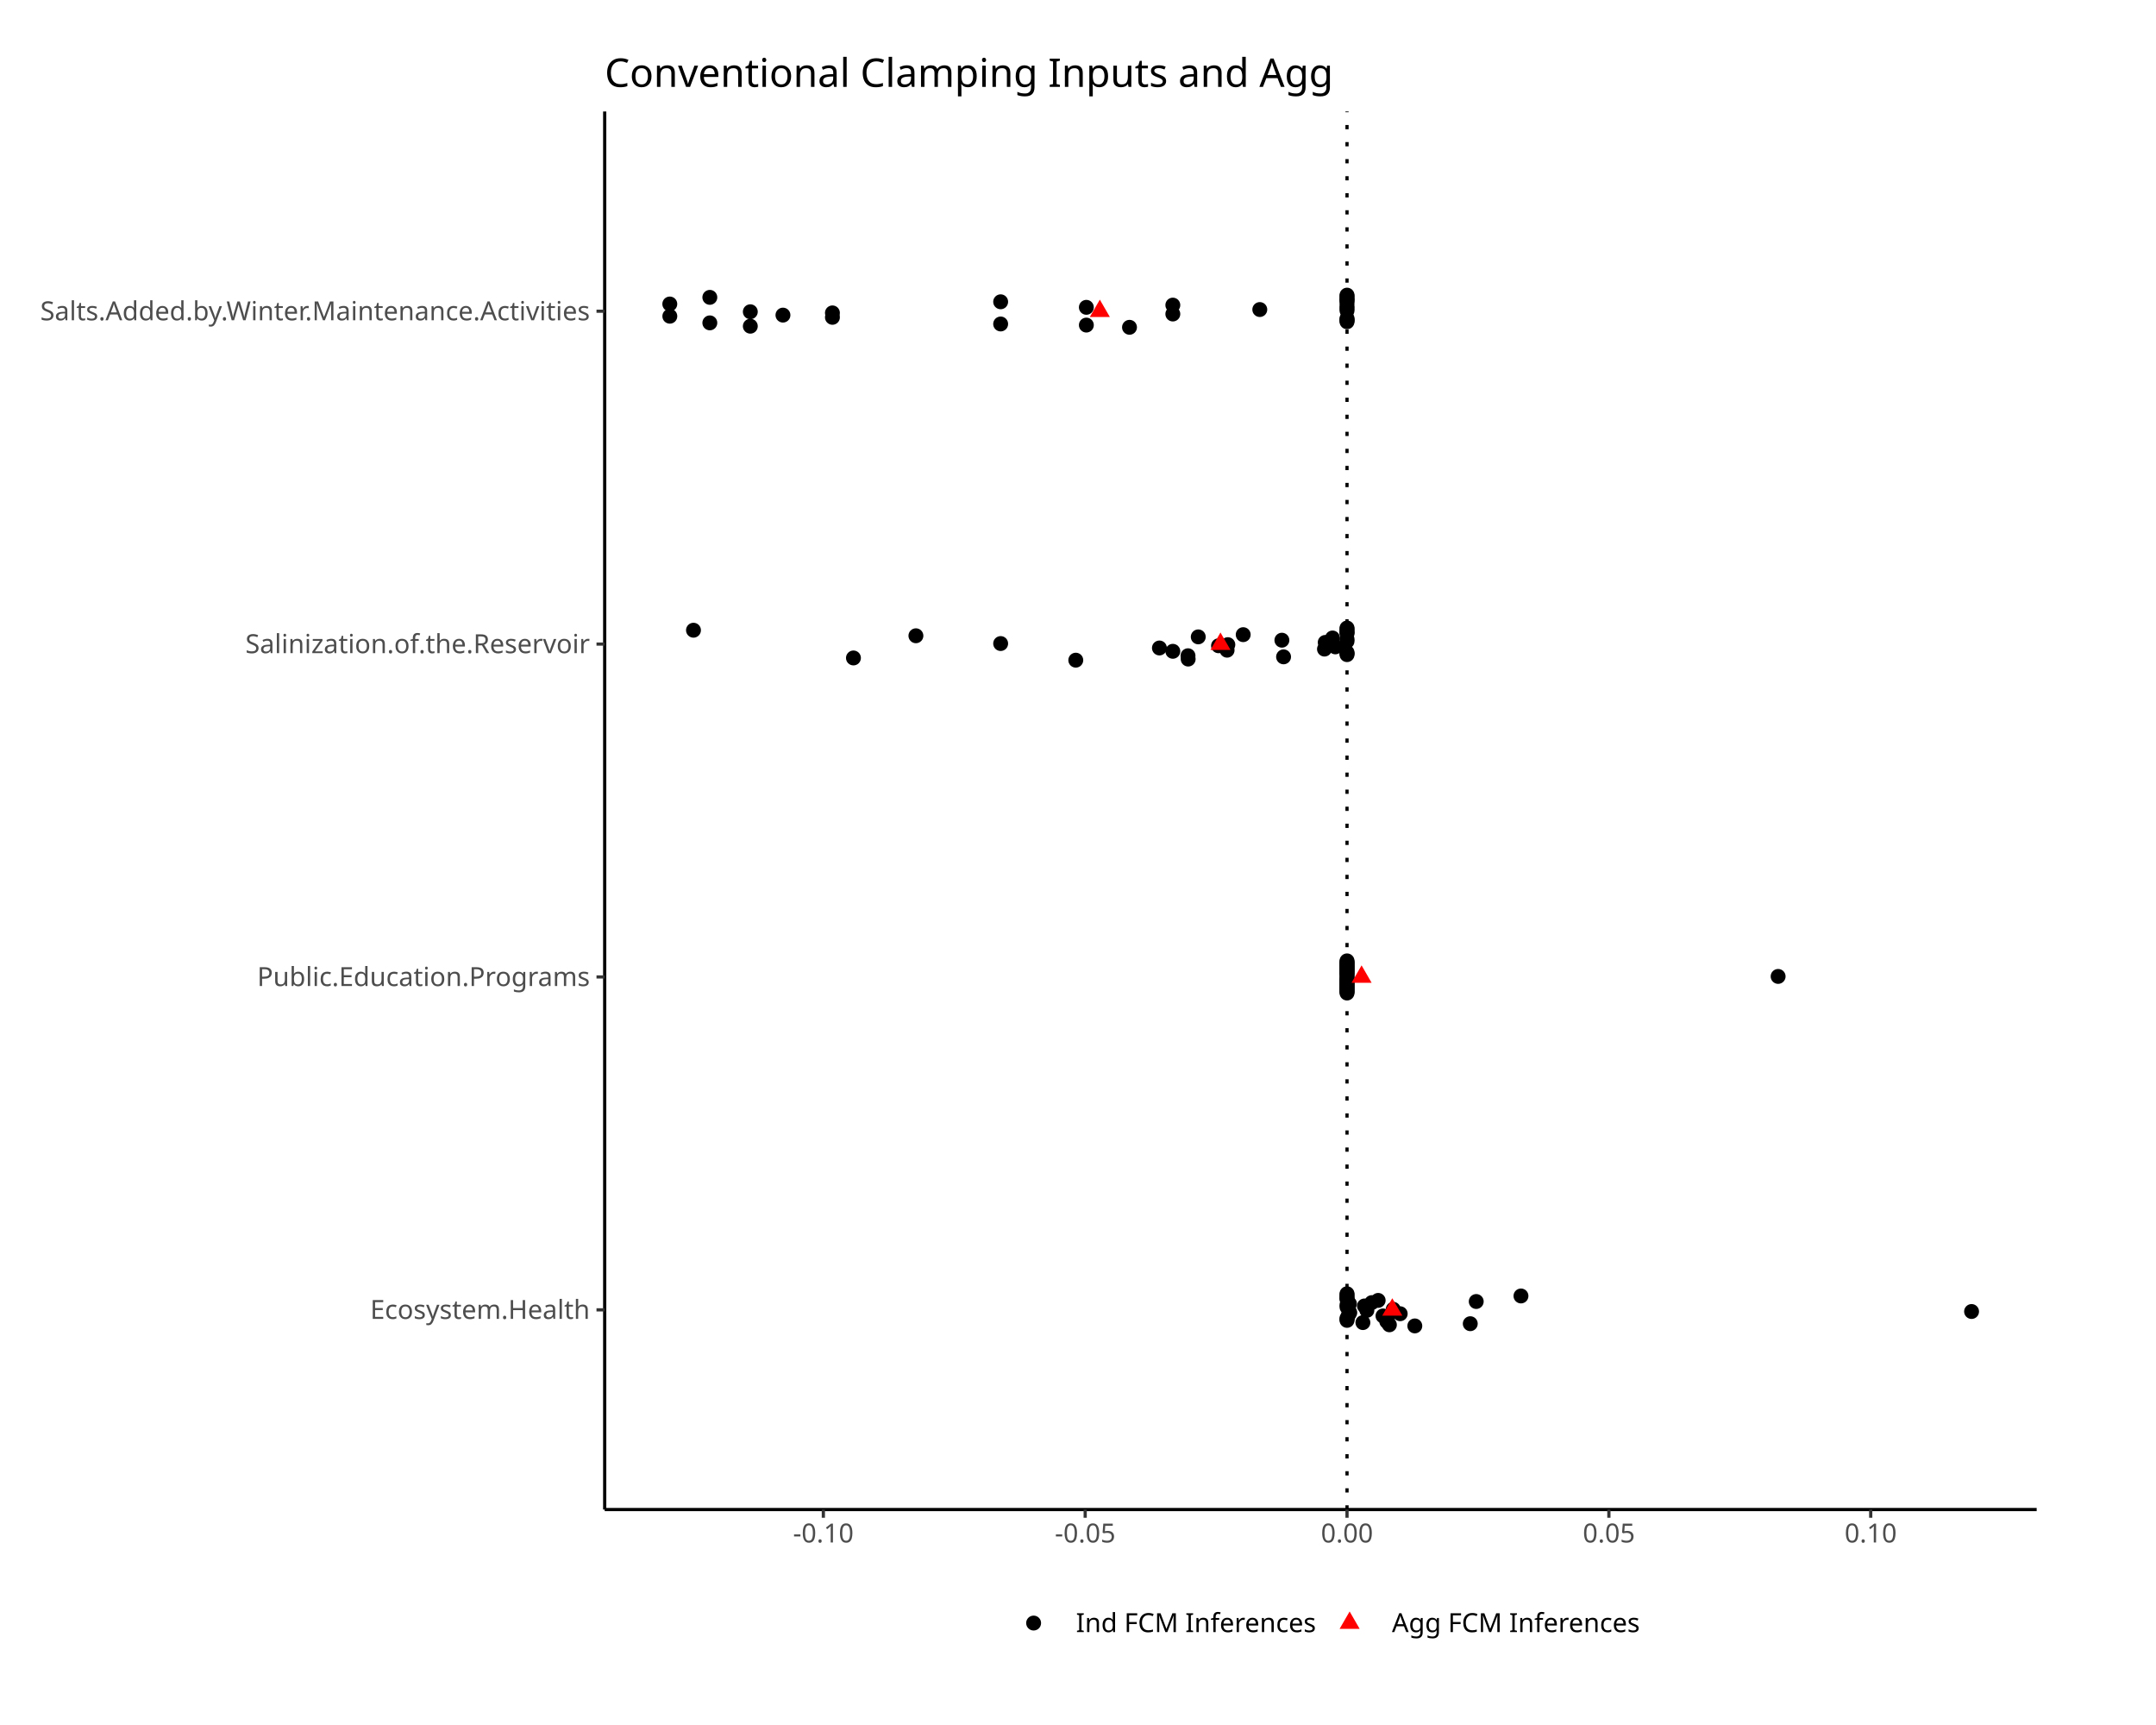
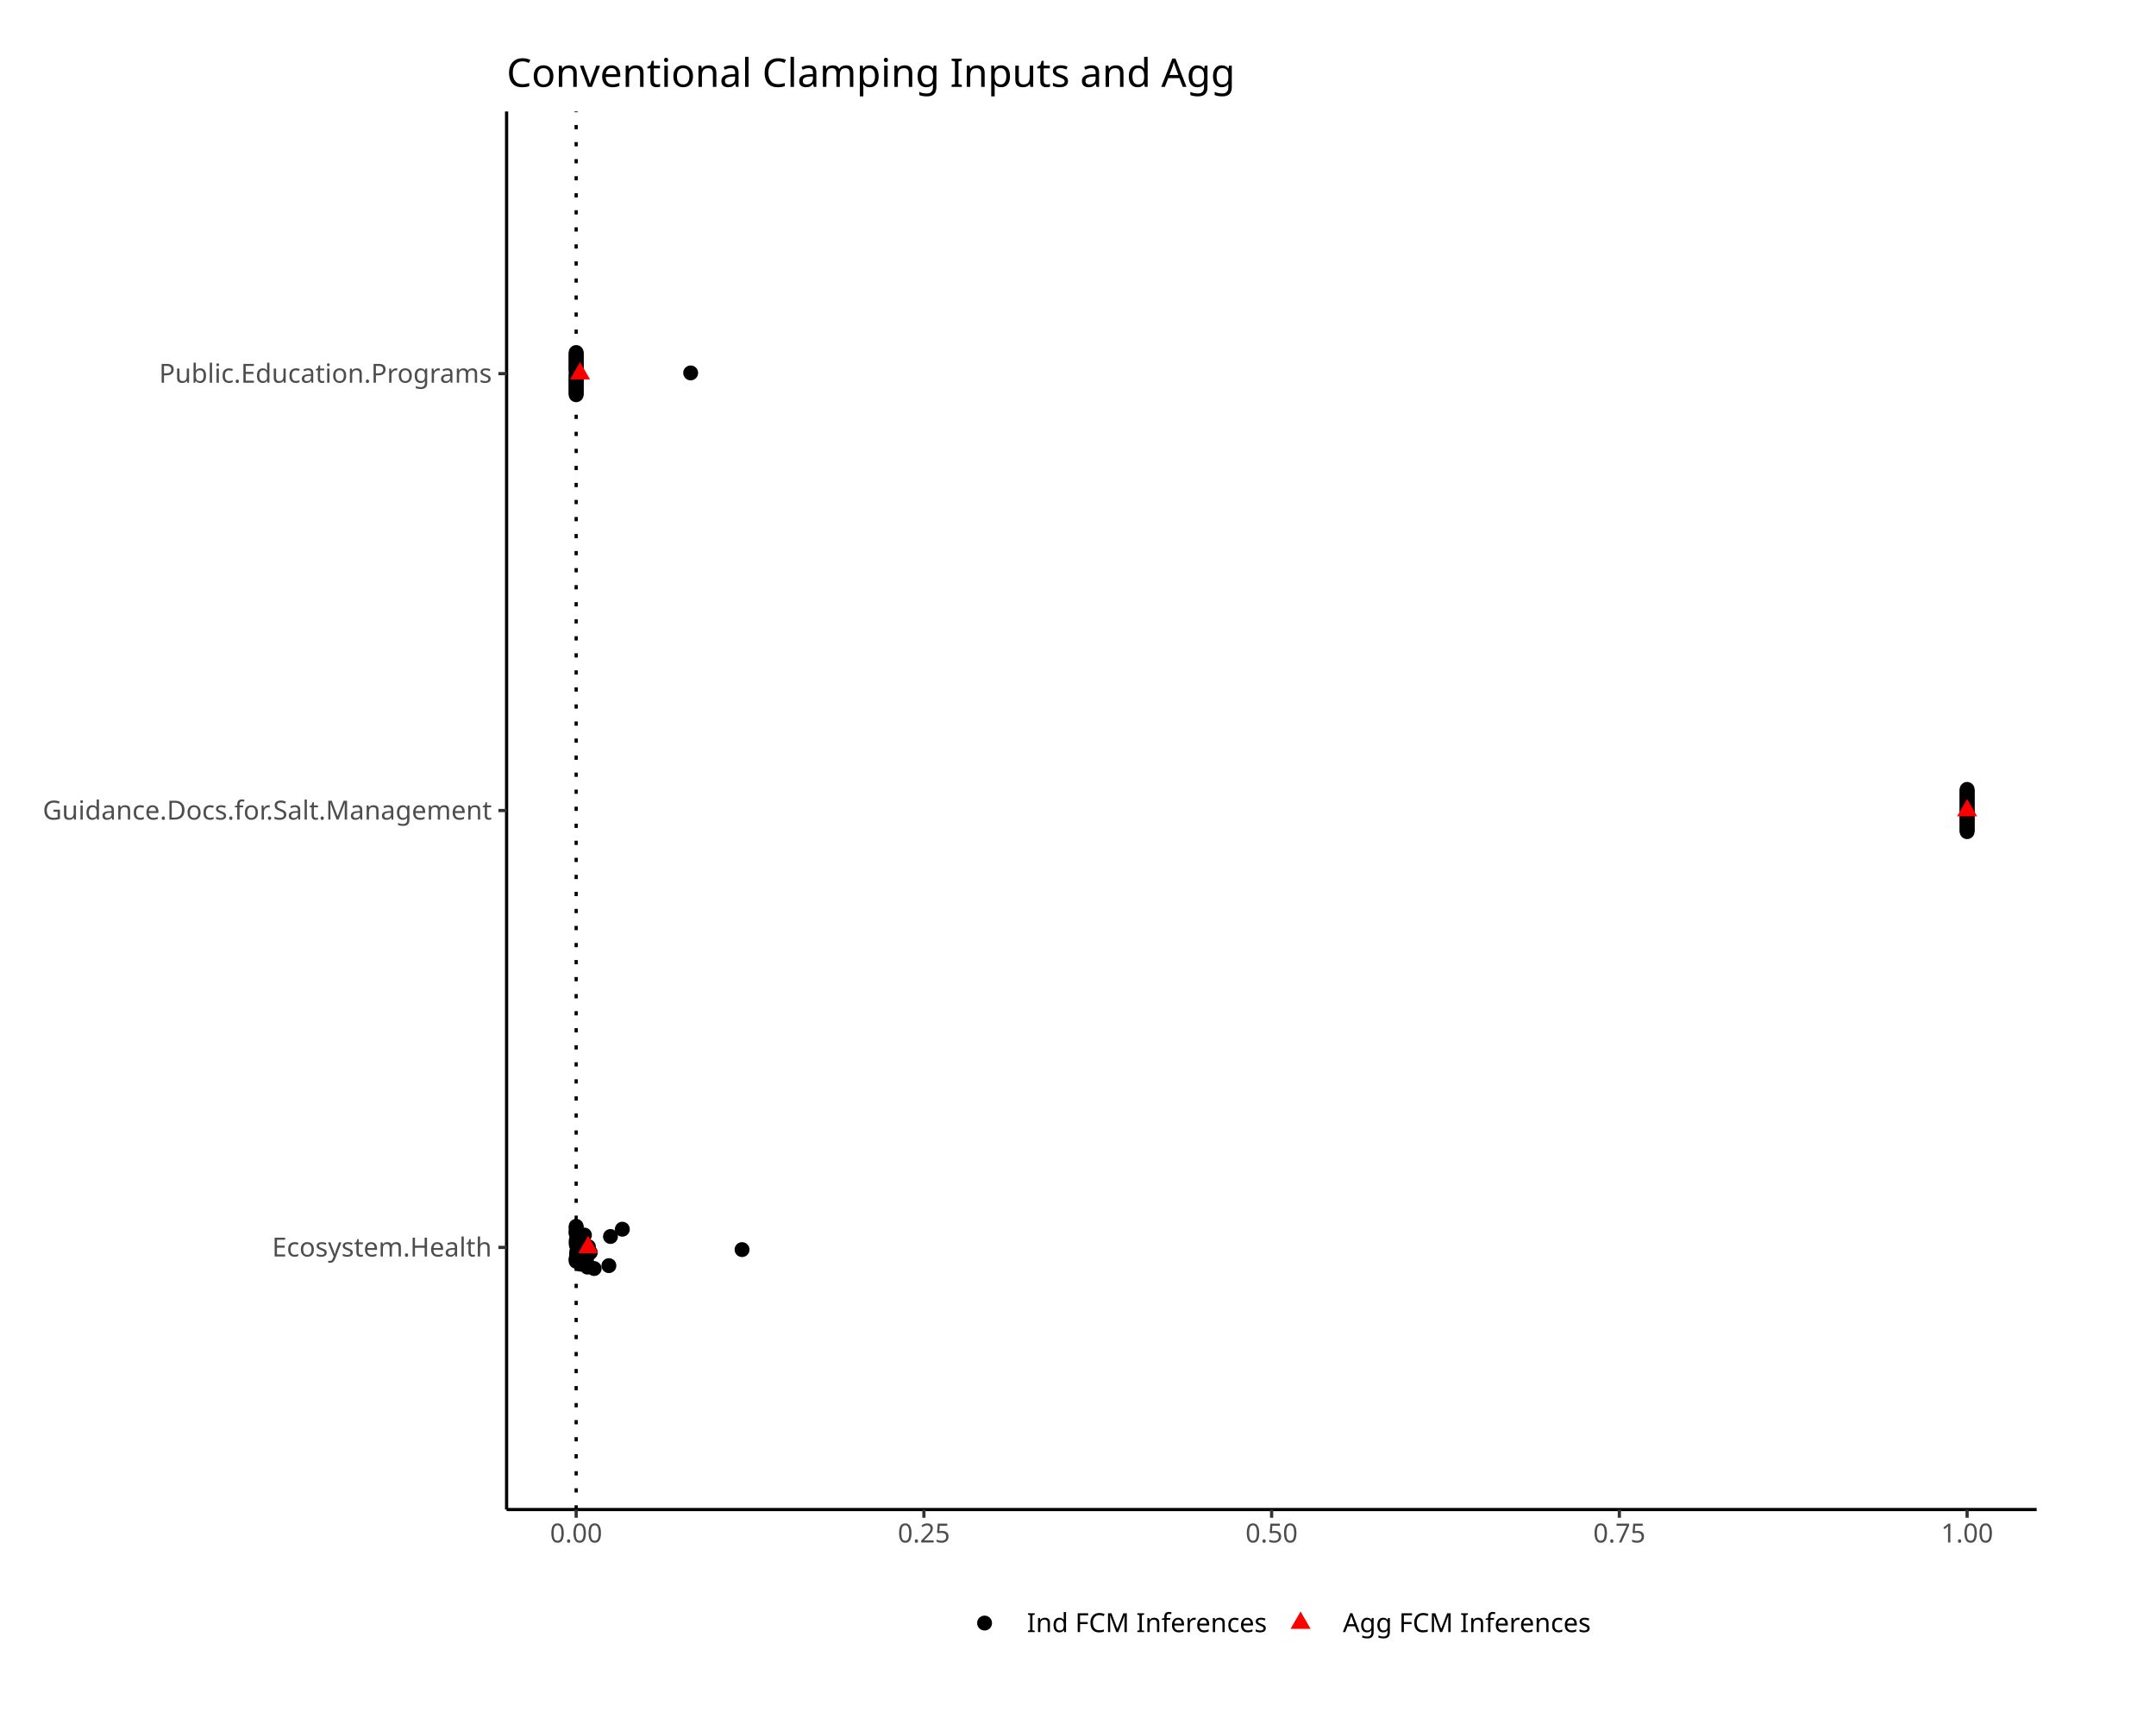
<svg xmlns="http://www.w3.org/2000/svg" class="svglite" data-engine-version="2.0" width="720.00pt" height="576.00pt" viewBox="0 0 720.00 576.00">
  <defs>
    <style type="text/css">
    .svglite line, .svglite polyline, .svglite polygon, .svglite path, .svglite rect, .svglite circle {
      fill: none;
      stroke: #000000;
      stroke-linecap: round;
      stroke-linejoin: round;
      stroke-miterlimit: 10.00;
    }
  </style>
  </defs>
  <rect width="100%" height="100%" style="stroke: none; fill: #FFFFFF;" />
  <defs>
    <clipPath id="cpMC4wMHw3MjAuMDB8MC4wMHw1NzYuMDA=">
      <rect x="0.00" y="0.00" width="720.00" height="576.00" />
    </clipPath>
  </defs>
  <g clip-path="url(#cpMC4wMHw3MjAuMDB8MC4wMHw1NzYuMDA=)">
-     <rect x="0.00" y="0.00" width="720.00" height="576.00" style="stroke-width: 1.07; stroke: #FFFFFF; fill: #FFFFFF;" />
+     <rect x="-0" y="0.00" width="720.00" height="576.00" style="stroke-width: 1.07; stroke: #FFFFFF; fill: #FFFFFF;" />
  </g>
  <defs>
-     <clipPath id="cpMjAxLjk0fDY4MC4xNXwzNy4yM3w1MDQuMDY=">
-       <rect x="201.94" y="37.23" width="478.21" height="466.83" />
+     <clipPath id="cpMTY5LjE4fDY4MC4xNXwzNy4yM3w1MDQuMDY=">
+       <rect x="169.18" y="37.23" width="510.97" height="466.83" />
    </clipPath>
  </defs>
-   <g clip-path="url(#cpMjAxLjk0fDY4MC4xNXwzNy4yM3w1MDQuMDY=)">
-     <rect x="201.94" y="37.23" width="478.21" height="466.83" style="stroke-width: 1.07; stroke: none; fill: #FFFFFF;" />
-     <line x1="449.84" y1="504.06" x2="449.84" y2="37.23" style="stroke-width: 1.07; stroke-dasharray: 1.42,4.27; stroke-linecap: butt;" />
-     <circle cx="472.48" cy="442.74" r="2.49" style="stroke-width: 0.71; stroke: none; fill: #000000;" />
-     <circle cx="463.99" cy="442.37" r="2.49" style="stroke-width: 0.71; stroke: none; fill: #000000;" />
-     <circle cx="491.00" cy="442.00" r="2.49" style="stroke-width: 0.71; stroke: none; fill: #000000;" />
-     <circle cx="455.14" cy="441.63" r="2.49" style="stroke-width: 0.71; stroke: none; fill: #000000;" />
-     <circle cx="463.11" cy="441.26" r="2.49" style="stroke-width: 0.71; stroke: none; fill: #000000;" />
-     <circle cx="449.84" cy="440.89" r="2.49" style="stroke-width: 0.71; stroke: none; fill: #000000;" />
-     <circle cx="449.84" cy="440.52" r="2.49" style="stroke-width: 0.71; stroke: none; fill: #000000;" />
-     <circle cx="449.84" cy="440.15" r="2.49" style="stroke-width: 0.71; stroke: none; fill: #000000;" />
-     <circle cx="463.42" cy="439.78" r="2.49" style="stroke-width: 0.71; stroke: none; fill: #000000;" />
-     <circle cx="461.85" cy="439.41" r="2.49" style="stroke-width: 0.71; stroke: none; fill: #000000;" />
-     <circle cx="450.35" cy="439.04" r="2.49" style="stroke-width: 0.71; stroke: none; fill: #000000;" />
-     <circle cx="467.60" cy="438.67" r="2.49" style="stroke-width: 0.71; stroke: none; fill: #000000;" />
-     <circle cx="450.76" cy="438.30" r="2.49" style="stroke-width: 0.71; stroke: none; fill: #000000;" />
-     <circle cx="658.41" cy="437.93" r="2.49" style="stroke-width: 0.71; stroke: none; fill: #000000;" />
-     <circle cx="456.47" cy="437.56" r="2.49" style="stroke-width: 0.71; stroke: none; fill: #000000;" />
-     <circle cx="465.27" cy="437.19" r="2.49" style="stroke-width: 0.71; stroke: none; fill: #000000;" />
-     <circle cx="450.33" cy="436.82" r="2.49" style="stroke-width: 0.71; stroke: none; fill: #000000;" />
-     <circle cx="449.84" cy="436.45" r="2.49" style="stroke-width: 0.71; stroke: none; fill: #000000;" />
-     <circle cx="455.65" cy="436.08" r="2.49" style="stroke-width: 0.71; stroke: none; fill: #000000;" />
-     <circle cx="449.84" cy="435.70" r="2.49" style="stroke-width: 0.71; stroke: none; fill: #000000;" />
-     <circle cx="450.65" cy="435.33" r="2.49" style="stroke-width: 0.71; stroke: none; fill: #000000;" />
-     <circle cx="458.11" cy="434.96" r="2.49" style="stroke-width: 0.71; stroke: none; fill: #000000;" />
-     <circle cx="492.99" cy="434.59" r="2.49" style="stroke-width: 0.71; stroke: none; fill: #000000;" />
-     <circle cx="460.24" cy="434.22" r="2.49" style="stroke-width: 0.71; stroke: none; fill: #000000;" />
-     <circle cx="449.84" cy="433.85" r="2.49" style="stroke-width: 0.71; stroke: none; fill: #000000;" />
-     <circle cx="449.84" cy="433.48" r="2.49" style="stroke-width: 0.71; stroke: none; fill: #000000;" />
-     <circle cx="449.84" cy="433.11" r="2.49" style="stroke-width: 0.71; stroke: none; fill: #000000;" />
-     <circle cx="507.93" cy="432.74" r="2.49" style="stroke-width: 0.71; stroke: none; fill: #000000;" />
-     <circle cx="449.84" cy="432.37" r="2.49" style="stroke-width: 0.71; stroke: none; fill: #000000;" />
-     <circle cx="449.84" cy="432.00" r="2.49" style="stroke-width: 0.71; stroke: none; fill: #000000;" />
-     <circle cx="449.84" cy="331.59" r="2.49" style="stroke-width: 0.71; stroke: none; fill: #000000;" />
-     <circle cx="449.84" cy="331.22" r="2.49" style="stroke-width: 0.71; stroke: none; fill: #000000;" />
-     <circle cx="449.84" cy="330.85" r="2.49" style="stroke-width: 0.71; stroke: none; fill: #000000;" />
-     <circle cx="449.84" cy="330.48" r="2.49" style="stroke-width: 0.71; stroke: none; fill: #000000;" />
-     <circle cx="449.84" cy="330.11" r="2.49" style="stroke-width: 0.71; stroke: none; fill: #000000;" />
-     <circle cx="449.84" cy="329.74" r="2.49" style="stroke-width: 0.71; stroke: none; fill: #000000;" />
-     <circle cx="449.84" cy="329.37" r="2.49" style="stroke-width: 0.71; stroke: none; fill: #000000;" />
-     <circle cx="449.84" cy="329.00" r="2.49" style="stroke-width: 0.71; stroke: none; fill: #000000;" />
-     <circle cx="449.84" cy="328.63" r="2.49" style="stroke-width: 0.71; stroke: none; fill: #000000;" />
-     <circle cx="449.84" cy="328.26" r="2.49" style="stroke-width: 0.71; stroke: none; fill: #000000;" />
-     <circle cx="449.84" cy="327.89" r="2.49" style="stroke-width: 0.71; stroke: none; fill: #000000;" />
-     <circle cx="449.85" cy="327.52" r="2.49" style="stroke-width: 0.71; stroke: none; fill: #000000;" />
-     <circle cx="449.84" cy="327.15" r="2.49" style="stroke-width: 0.71; stroke: none; fill: #000000;" />
-     <circle cx="449.84" cy="326.78" r="2.49" style="stroke-width: 0.71; stroke: none; fill: #000000;" />
-     <circle cx="449.84" cy="326.41" r="2.49" style="stroke-width: 0.71; stroke: none; fill: #000000;" />
-     <circle cx="593.81" cy="326.04" r="2.49" style="stroke-width: 0.71; stroke: none; fill: #000000;" />
-     <circle cx="449.84" cy="325.67" r="2.49" style="stroke-width: 0.71; stroke: none; fill: #000000;" />
-     <circle cx="449.84" cy="325.29" r="2.49" style="stroke-width: 0.71; stroke: none; fill: #000000;" />
-     <circle cx="449.84" cy="324.92" r="2.49" style="stroke-width: 0.71; stroke: none; fill: #000000;" />
-     <circle cx="449.84" cy="324.55" r="2.49" style="stroke-width: 0.71; stroke: none; fill: #000000;" />
-     <circle cx="449.84" cy="324.18" r="2.49" style="stroke-width: 0.71; stroke: none; fill: #000000;" />
-     <circle cx="449.85" cy="323.81" r="2.49" style="stroke-width: 0.71; stroke: none; fill: #000000;" />
-     <circle cx="449.84" cy="323.44" r="2.49" style="stroke-width: 0.71; stroke: none; fill: #000000;" />
-     <circle cx="449.84" cy="323.07" r="2.49" style="stroke-width: 0.71; stroke: none; fill: #000000;" />
-     <circle cx="449.84" cy="322.70" r="2.49" style="stroke-width: 0.71; stroke: none; fill: #000000;" />
-     <circle cx="449.84" cy="322.33" r="2.49" style="stroke-width: 0.71; stroke: none; fill: #000000;" />
-     <circle cx="449.84" cy="321.96" r="2.49" style="stroke-width: 0.71; stroke: none; fill: #000000;" />
-     <circle cx="449.84" cy="321.59" r="2.49" style="stroke-width: 0.71; stroke: none; fill: #000000;" />
-     <circle cx="449.84" cy="321.22" r="2.49" style="stroke-width: 0.71; stroke: none; fill: #000000;" />
-     <circle cx="449.84" cy="320.85" r="2.49" style="stroke-width: 0.71; stroke: none; fill: #000000;" />
-     <circle cx="359.26" cy="220.44" r="2.49" style="stroke-width: 0.71; stroke: none; fill: #000000;" />
-     <circle cx="396.79" cy="220.07" r="2.49" style="stroke-width: 0.71; stroke: none; fill: #000000;" />
-     <circle cx="285.01" cy="219.70" r="2.49" style="stroke-width: 0.71; stroke: none; fill: #000000;" />
-     <circle cx="428.65" cy="219.33" r="2.49" style="stroke-width: 0.71; stroke: none; fill: #000000;" />
-     <circle cx="396.74" cy="218.96" r="2.49" style="stroke-width: 0.71; stroke: none; fill: #000000;" />
-     <circle cx="449.84" cy="218.59" r="2.49" style="stroke-width: 0.71; stroke: none; fill: #000000;" />
-     <circle cx="449.84" cy="218.22" r="2.49" style="stroke-width: 0.71; stroke: none; fill: #000000;" />
-     <circle cx="449.84" cy="217.85" r="2.49" style="stroke-width: 0.71; stroke: none; fill: #000000;" />
-     <circle cx="391.67" cy="217.48" r="2.49" style="stroke-width: 0.71; stroke: none; fill: #000000;" />
-     <circle cx="409.79" cy="217.11" r="2.49" style="stroke-width: 0.71; stroke: none; fill: #000000;" />
-     <circle cx="442.31" cy="216.74" r="2.49" style="stroke-width: 0.71; stroke: none; fill: #000000;" />
-     <circle cx="387.19" cy="216.37" r="2.49" style="stroke-width: 0.71; stroke: none; fill: #000000;" />
-     <circle cx="445.94" cy="216.00" r="2.49" style="stroke-width: 0.71; stroke: none; fill: #000000;" />
-     <circle cx="406.93" cy="215.63" r="2.49" style="stroke-width: 0.71; stroke: none; fill: #000000;" />
-     <circle cx="410.04" cy="215.26" r="2.49" style="stroke-width: 0.71; stroke: none; fill: #000000;" />
-     <circle cx="334.17" cy="214.89" r="2.49" style="stroke-width: 0.71; stroke: none; fill: #000000;" />
-     <circle cx="442.56" cy="214.51" r="2.49" style="stroke-width: 0.71; stroke: none; fill: #000000;" />
-     <circle cx="449.84" cy="214.14" r="2.49" style="stroke-width: 0.71; stroke: none; fill: #000000;" />
-     <circle cx="428.09" cy="213.77" r="2.49" style="stroke-width: 0.71; stroke: none; fill: #000000;" />
-     <circle cx="449.84" cy="213.40" r="2.49" style="stroke-width: 0.71; stroke: none; fill: #000000;" />
-     <circle cx="445.00" cy="213.03" r="2.49" style="stroke-width: 0.71; stroke: none; fill: #000000;" />
-     <circle cx="400.16" cy="212.66" r="2.49" style="stroke-width: 0.71; stroke: none; fill: #000000;" />
-     <circle cx="305.87" cy="212.29" r="2.49" style="stroke-width: 0.71; stroke: none; fill: #000000;" />
-     <circle cx="415.17" cy="211.92" r="2.49" style="stroke-width: 0.71; stroke: none; fill: #000000;" />
-     <circle cx="449.84" cy="211.55" r="2.49" style="stroke-width: 0.71; stroke: none; fill: #000000;" />
-     <circle cx="449.84" cy="211.18" r="2.49" style="stroke-width: 0.71; stroke: none; fill: #000000;" />
-     <circle cx="449.84" cy="210.81" r="2.49" style="stroke-width: 0.71; stroke: none; fill: #000000;" />
-     <circle cx="231.59" cy="210.44" r="2.49" style="stroke-width: 0.71; stroke: none; fill: #000000;" />
-     <circle cx="449.84" cy="210.07" r="2.49" style="stroke-width: 0.71; stroke: none; fill: #000000;" />
-     <circle cx="449.84" cy="209.70" r="2.49" style="stroke-width: 0.71; stroke: none; fill: #000000;" />
-     <circle cx="377.20" cy="109.29" r="2.49" style="stroke-width: 0.71; stroke: none; fill: #000000;" />
-     <circle cx="250.57" cy="108.92" r="2.49" style="stroke-width: 0.71; stroke: none; fill: #000000;" />
-     <circle cx="362.79" cy="108.55" r="2.49" style="stroke-width: 0.71; stroke: none; fill: #000000;" />
-     <circle cx="334.17" cy="108.18" r="2.49" style="stroke-width: 0.71; stroke: none; fill: #000000;" />
-     <circle cx="237.05" cy="107.81" r="2.49" style="stroke-width: 0.71; stroke: none; fill: #000000;" />
-     <circle cx="449.84" cy="107.44" r="2.49" style="stroke-width: 0.71; stroke: none; fill: #000000;" />
-     <circle cx="449.84" cy="107.07" r="2.49" style="stroke-width: 0.71; stroke: none; fill: #000000;" />
-     <circle cx="449.84" cy="106.70" r="2.49" style="stroke-width: 0.71; stroke: none; fill: #000000;" />
-     <circle cx="449.84" cy="106.33" r="2.49" style="stroke-width: 0.71; stroke: none; fill: #000000;" />
-     <circle cx="277.99" cy="105.96" r="2.49" style="stroke-width: 0.71; stroke: none; fill: #000000;" />
-     <circle cx="223.69" cy="105.59" r="2.49" style="stroke-width: 0.71; stroke: none; fill: #000000;" />
-     <circle cx="261.47" cy="105.22" r="2.49" style="stroke-width: 0.71; stroke: none; fill: #000000;" />
-     <circle cx="391.67" cy="104.85" r="2.49" style="stroke-width: 0.71; stroke: none; fill: #000000;" />
-     <circle cx="277.99" cy="104.48" r="2.49" style="stroke-width: 0.71; stroke: none; fill: #000000;" />
-     <circle cx="250.57" cy="104.10" r="2.49" style="stroke-width: 0.71; stroke: none; fill: #000000;" />
-     <circle cx="449.84" cy="103.73" r="2.49" style="stroke-width: 0.71; stroke: none; fill: #000000;" />
-     <circle cx="420.71" cy="103.36" r="2.49" style="stroke-width: 0.71; stroke: none; fill: #000000;" />
-     <circle cx="449.84" cy="102.99" r="2.49" style="stroke-width: 0.71; stroke: none; fill: #000000;" />
-     <circle cx="362.79" cy="102.62" r="2.49" style="stroke-width: 0.71; stroke: none; fill: #000000;" />
-     <circle cx="449.84" cy="102.25" r="2.49" style="stroke-width: 0.71; stroke: none; fill: #000000;" />
-     <circle cx="391.67" cy="101.88" r="2.49" style="stroke-width: 0.71; stroke: none; fill: #000000;" />
-     <circle cx="223.68" cy="101.51" r="2.49" style="stroke-width: 0.71; stroke: none; fill: #000000;" />
-     <circle cx="449.84" cy="101.14" r="2.49" style="stroke-width: 0.71; stroke: none; fill: #000000;" />
-     <circle cx="334.17" cy="100.77" r="2.49" style="stroke-width: 0.71; stroke: none; fill: #000000;" />
-     <circle cx="449.84" cy="100.40" r="2.49" style="stroke-width: 0.71; stroke: none; fill: #000000;" />
-     <circle cx="449.84" cy="100.03" r="2.49" style="stroke-width: 0.71; stroke: none; fill: #000000;" />
-     <circle cx="449.84" cy="99.66" r="2.49" style="stroke-width: 0.71; stroke: none; fill: #000000;" />
-     <circle cx="237.05" cy="99.29" r="2.49" style="stroke-width: 0.71; stroke: none; fill: #000000;" />
-     <circle cx="449.84" cy="98.92" r="2.49" style="stroke-width: 0.71; stroke: none; fill: #000000;" />
-     <circle cx="449.84" cy="98.55" r="2.49" style="stroke-width: 0.71; stroke: none; fill: #000000;" />
-     <polygon points="454.70,322.35 458.05,328.16 451.35,328.16 " style="stroke-width: 0.71; stroke: none; fill: #FF0000;" />
-     <polygon points="367.29,100.05 370.64,105.85 363.94,105.85 " style="stroke-width: 0.71; stroke: none; fill: #FF0000;" />
-     <polygon points="464.96,433.50 468.31,439.31 461.61,439.31 " style="stroke-width: 0.71; stroke: none; fill: #FF0000;" />
-     <polygon points="407.58,211.20 410.93,217.01 404.23,217.01 " style="stroke-width: 0.71; stroke: none; fill: #FF0000;" />
+   <g clip-path="url(#cpMTY5LjE4fDY4MC4xNXwzNy4yM3w1MDQuMDY=)">
+     <rect x="169.18" y="37.23" width="510.97" height="466.83" style="stroke-width: 1.07; stroke: none; fill: #FFFFFF;" />
+     <line x1="192.41" y1="504.06" x2="192.41" y2="37.23" style="stroke-width: 1.07; stroke-dasharray: 1.42,4.27; stroke-linecap: butt;" />
+     <circle cx="198.42" cy="423.58" r="2.49" style="stroke-width: 0.71; stroke: none; fill: #000000;" />
+     <circle cx="196.16" cy="423.10" r="2.49" style="stroke-width: 0.71; stroke: none; fill: #000000;" />
+     <circle cx="203.34" cy="422.61" r="2.49" style="stroke-width: 0.71; stroke: none; fill: #000000;" />
+     <circle cx="193.81" cy="422.12" r="2.49" style="stroke-width: 0.71; stroke: none; fill: #000000;" />
+     <circle cx="195.93" cy="421.64" r="2.49" style="stroke-width: 0.71; stroke: none; fill: #000000;" />
+     <circle cx="192.41" cy="421.15" r="2.49" style="stroke-width: 0.71; stroke: none; fill: #000000;" />
+     <circle cx="192.41" cy="420.66" r="2.49" style="stroke-width: 0.71; stroke: none; fill: #000000;" />
+     <circle cx="192.41" cy="420.18" r="2.49" style="stroke-width: 0.71; stroke: none; fill: #000000;" />
+     <circle cx="196.01" cy="419.69" r="2.49" style="stroke-width: 0.71; stroke: none; fill: #000000;" />
+     <circle cx="195.60" cy="419.21" r="2.49" style="stroke-width: 0.71; stroke: none; fill: #000000;" />
+     <circle cx="192.54" cy="418.72" r="2.49" style="stroke-width: 0.71; stroke: none; fill: #000000;" />
+     <circle cx="197.12" cy="418.23" r="2.49" style="stroke-width: 0.71; stroke: none; fill: #000000;" />
+     <circle cx="192.65" cy="417.75" r="2.49" style="stroke-width: 0.71; stroke: none; fill: #000000;" />
+     <circle cx="247.81" cy="417.26" r="2.49" style="stroke-width: 0.71; stroke: none; fill: #000000;" />
+     <circle cx="194.17" cy="416.77" r="2.49" style="stroke-width: 0.71; stroke: none; fill: #000000;" />
+     <circle cx="196.50" cy="416.29" r="2.49" style="stroke-width: 0.71; stroke: none; fill: #000000;" />
+     <circle cx="192.54" cy="415.80" r="2.49" style="stroke-width: 0.71; stroke: none; fill: #000000;" />
+     <circle cx="192.41" cy="415.32" r="2.49" style="stroke-width: 0.71; stroke: none; fill: #000000;" />
+     <circle cx="193.95" cy="414.83" r="2.49" style="stroke-width: 0.71; stroke: none; fill: #000000;" />
+     <circle cx="192.41" cy="414.34" r="2.49" style="stroke-width: 0.71; stroke: none; fill: #000000;" />
+     <circle cx="192.62" cy="413.86" r="2.49" style="stroke-width: 0.71; stroke: none; fill: #000000;" />
+     <circle cx="194.60" cy="413.37" r="2.49" style="stroke-width: 0.71; stroke: none; fill: #000000;" />
+     <circle cx="203.87" cy="412.88" r="2.49" style="stroke-width: 0.71; stroke: none; fill: #000000;" />
+     <circle cx="195.17" cy="412.40" r="2.49" style="stroke-width: 0.71; stroke: none; fill: #000000;" />
+     <circle cx="192.41" cy="411.91" r="2.49" style="stroke-width: 0.71; stroke: none; fill: #000000;" />
+     <circle cx="192.41" cy="411.43" r="2.49" style="stroke-width: 0.71; stroke: none; fill: #000000;" />
+     <circle cx="192.41" cy="410.94" r="2.49" style="stroke-width: 0.71; stroke: none; fill: #000000;" />
+     <circle cx="207.83" cy="410.45" r="2.49" style="stroke-width: 0.71; stroke: none; fill: #000000;" />
+     <circle cx="192.41" cy="409.97" r="2.49" style="stroke-width: 0.71; stroke: none; fill: #000000;" />
+     <circle cx="192.41" cy="409.48" r="2.49" style="stroke-width: 0.71; stroke: none; fill: #000000;" />
+     <circle cx="656.92" cy="277.70" r="2.49" style="stroke-width: 0.71; stroke: none; fill: #000000;" />
+     <circle cx="656.92" cy="277.21" r="2.49" style="stroke-width: 0.71; stroke: none; fill: #000000;" />
+     <circle cx="656.92" cy="276.72" r="2.49" style="stroke-width: 0.71; stroke: none; fill: #000000;" />
+     <circle cx="656.92" cy="276.24" r="2.49" style="stroke-width: 0.71; stroke: none; fill: #000000;" />
+     <circle cx="656.92" cy="275.75" r="2.49" style="stroke-width: 0.71; stroke: none; fill: #000000;" />
+     <circle cx="656.92" cy="275.27" r="2.49" style="stroke-width: 0.71; stroke: none; fill: #000000;" />
+     <circle cx="656.92" cy="274.78" r="2.49" style="stroke-width: 0.71; stroke: none; fill: #000000;" />
+     <circle cx="656.92" cy="274.29" r="2.49" style="stroke-width: 0.71; stroke: none; fill: #000000;" />
+     <circle cx="656.92" cy="273.81" r="2.49" style="stroke-width: 0.71; stroke: none; fill: #000000;" />
+     <circle cx="656.92" cy="273.32" r="2.49" style="stroke-width: 0.71; stroke: none; fill: #000000;" />
+     <circle cx="656.92" cy="272.83" r="2.49" style="stroke-width: 0.71; stroke: none; fill: #000000;" />
+     <circle cx="656.92" cy="272.35" r="2.49" style="stroke-width: 0.71; stroke: none; fill: #000000;" />
+     <circle cx="656.92" cy="271.86" r="2.49" style="stroke-width: 0.71; stroke: none; fill: #000000;" />
+     <circle cx="656.92" cy="271.38" r="2.49" style="stroke-width: 0.71; stroke: none; fill: #000000;" />
+     <circle cx="656.92" cy="270.89" r="2.49" style="stroke-width: 0.71; stroke: none; fill: #000000;" />
+     <circle cx="656.92" cy="270.40" r="2.49" style="stroke-width: 0.71; stroke: none; fill: #000000;" />
+     <circle cx="656.92" cy="269.92" r="2.49" style="stroke-width: 0.71; stroke: none; fill: #000000;" />
+     <circle cx="656.92" cy="269.43" r="2.49" style="stroke-width: 0.71; stroke: none; fill: #000000;" />
+     <circle cx="656.92" cy="268.94" r="2.49" style="stroke-width: 0.71; stroke: none; fill: #000000;" />
+     <circle cx="656.92" cy="268.46" r="2.49" style="stroke-width: 0.71; stroke: none; fill: #000000;" />
+     <circle cx="656.92" cy="267.97" r="2.49" style="stroke-width: 0.71; stroke: none; fill: #000000;" />
+     <circle cx="656.92" cy="267.48" r="2.49" style="stroke-width: 0.71; stroke: none; fill: #000000;" />
+     <circle cx="656.92" cy="267.00" r="2.49" style="stroke-width: 0.71; stroke: none; fill: #000000;" />
+     <circle cx="656.92" cy="266.51" r="2.49" style="stroke-width: 0.71; stroke: none; fill: #000000;" />
+     <circle cx="656.92" cy="266.03" r="2.49" style="stroke-width: 0.71; stroke: none; fill: #000000;" />
+     <circle cx="656.92" cy="265.54" r="2.49" style="stroke-width: 0.71; stroke: none; fill: #000000;" />
+     <circle cx="656.92" cy="265.05" r="2.49" style="stroke-width: 0.71; stroke: none; fill: #000000;" />
+     <circle cx="656.92" cy="264.57" r="2.49" style="stroke-width: 0.71; stroke: none; fill: #000000;" />
+     <circle cx="656.92" cy="264.08" r="2.49" style="stroke-width: 0.71; stroke: none; fill: #000000;" />
+     <circle cx="656.92" cy="263.59" r="2.49" style="stroke-width: 0.71; stroke: none; fill: #000000;" />
+     <circle cx="192.41" cy="131.81" r="2.49" style="stroke-width: 0.71; stroke: none; fill: #000000;" />
+     <circle cx="192.41" cy="131.33" r="2.49" style="stroke-width: 0.71; stroke: none; fill: #000000;" />
+     <circle cx="192.41" cy="130.84" r="2.49" style="stroke-width: 0.71; stroke: none; fill: #000000;" />
+     <circle cx="192.41" cy="130.35" r="2.49" style="stroke-width: 0.71; stroke: none; fill: #000000;" />
+     <circle cx="192.41" cy="129.87" r="2.49" style="stroke-width: 0.71; stroke: none; fill: #000000;" />
+     <circle cx="192.41" cy="129.38" r="2.49" style="stroke-width: 0.71; stroke: none; fill: #000000;" />
+     <circle cx="192.41" cy="128.89" r="2.49" style="stroke-width: 0.71; stroke: none; fill: #000000;" />
+     <circle cx="192.41" cy="128.41" r="2.49" style="stroke-width: 0.71; stroke: none; fill: #000000;" />
+     <circle cx="192.41" cy="127.92" r="2.49" style="stroke-width: 0.71; stroke: none; fill: #000000;" />
+     <circle cx="192.41" cy="127.44" r="2.49" style="stroke-width: 0.71; stroke: none; fill: #000000;" />
+     <circle cx="192.41" cy="126.95" r="2.49" style="stroke-width: 0.71; stroke: none; fill: #000000;" />
+     <circle cx="192.41" cy="126.46" r="2.49" style="stroke-width: 0.71; stroke: none; fill: #000000;" />
+     <circle cx="192.41" cy="125.98" r="2.49" style="stroke-width: 0.71; stroke: none; fill: #000000;" />
+     <circle cx="192.41" cy="125.49" r="2.49" style="stroke-width: 0.71; stroke: none; fill: #000000;" />
+     <circle cx="192.41" cy="125.00" r="2.49" style="stroke-width: 0.71; stroke: none; fill: #000000;" />
+     <circle cx="230.65" cy="124.52" r="2.49" style="stroke-width: 0.71; stroke: none; fill: #000000;" />
+     <circle cx="192.41" cy="124.03" r="2.49" style="stroke-width: 0.71; stroke: none; fill: #000000;" />
+     <circle cx="192.41" cy="123.54" r="2.49" style="stroke-width: 0.71; stroke: none; fill: #000000;" />
+     <circle cx="192.41" cy="123.06" r="2.49" style="stroke-width: 0.71; stroke: none; fill: #000000;" />
+     <circle cx="192.41" cy="122.57" r="2.49" style="stroke-width: 0.71; stroke: none; fill: #000000;" />
+     <circle cx="192.41" cy="122.09" r="2.49" style="stroke-width: 0.71; stroke: none; fill: #000000;" />
+     <circle cx="192.41" cy="121.60" r="2.49" style="stroke-width: 0.71; stroke: none; fill: #000000;" />
+     <circle cx="192.41" cy="121.11" r="2.49" style="stroke-width: 0.71; stroke: none; fill: #000000;" />
+     <circle cx="192.41" cy="120.63" r="2.49" style="stroke-width: 0.71; stroke: none; fill: #000000;" />
+     <circle cx="192.41" cy="120.14" r="2.49" style="stroke-width: 0.71; stroke: none; fill: #000000;" />
+     <circle cx="192.41" cy="119.65" r="2.49" style="stroke-width: 0.71; stroke: none; fill: #000000;" />
+     <circle cx="192.41" cy="119.17" r="2.49" style="stroke-width: 0.71; stroke: none; fill: #000000;" />
+     <circle cx="192.41" cy="118.68" r="2.49" style="stroke-width: 0.71; stroke: none; fill: #000000;" />
+     <circle cx="192.41" cy="118.20" r="2.49" style="stroke-width: 0.71; stroke: none; fill: #000000;" />
+     <circle cx="192.41" cy="117.71" r="2.49" style="stroke-width: 0.71; stroke: none; fill: #000000;" />
+     <polygon points="656.92,266.78 660.27,272.58 653.57,272.58 " style="stroke-width: 0.71; stroke: none; fill: #FF0000;" />
+     <polygon points="193.70,120.89 197.05,126.70 190.35,126.70 " style="stroke-width: 0.71; stroke: none; fill: #FF0000;" />
+     <polygon points="196.42,412.66 199.77,418.47 193.07,418.47 " style="stroke-width: 0.71; stroke: none; fill: #FF0000;" />
  </g>
  <g clip-path="url(#cpMC4wMHw3MjAuMDB8MC4wMHw1NzYuMDA=)">
-     <polyline points="201.94,504.06 201.94,37.23 " style="stroke-width: 1.07; stroke-linecap: butt;" />
-     <text x="197.01" y="440.40" text-anchor="end" style="font-size: 8.80px; fill: #4D4D4D; font-family: sans;" textLength="70.94px" lengthAdjust="spacingAndGlyphs">Ecosystem.Health</text>
-     <text x="197.01" y="329.25" text-anchor="end" style="font-size: 8.80px; fill: #4D4D4D; font-family: sans;" textLength="106.16px" lengthAdjust="spacingAndGlyphs">Public.Education.Programs</text>
-     <text x="197.01" y="218.10" text-anchor="end" style="font-size: 8.80px; fill: #4D4D4D; font-family: sans;" textLength="109.58px" lengthAdjust="spacingAndGlyphs">Salinization.of.the.Reservoir</text>
-     <text x="197.01" y="106.95" text-anchor="end" style="font-size: 8.80px; fill: #4D4D4D; font-family: sans;" textLength="177.09px" lengthAdjust="spacingAndGlyphs">Salts.Added.by.Winter.Maintenance.Activities</text>
-     <polyline points="199.20,437.37 201.94,437.37 " style="stroke-width: 1.07; stroke: #333333; stroke-linecap: butt;" />
-     <polyline points="199.20,326.22 201.94,326.22 " style="stroke-width: 1.07; stroke: #333333; stroke-linecap: butt;" />
-     <polyline points="199.20,215.07 201.94,215.07 " style="stroke-width: 1.07; stroke: #333333; stroke-linecap: butt;" />
-     <polyline points="199.20,103.92 201.94,103.92 " style="stroke-width: 1.07; stroke: #333333; stroke-linecap: butt;" />
-     <polyline points="201.94,504.06 680.15,504.06 " style="stroke-width: 1.07; stroke-linecap: butt;" />
-     <polyline points="274.96,506.80 274.96,504.06 " style="stroke-width: 1.07; stroke: #333333; stroke-linecap: butt;" />
-     <polyline points="362.40,506.80 362.40,504.06 " style="stroke-width: 1.07; stroke: #333333; stroke-linecap: butt;" />
-     <polyline points="449.84,506.80 449.84,504.06 " style="stroke-width: 1.07; stroke: #333333; stroke-linecap: butt;" />
-     <polyline points="537.29,506.80 537.29,504.06 " style="stroke-width: 1.07; stroke: #333333; stroke-linecap: butt;" />
-     <polyline points="624.73,506.80 624.73,504.06 " style="stroke-width: 1.07; stroke: #333333; stroke-linecap: butt;" />
-     <text x="274.96" y="515.05" text-anchor="middle" style="font-size: 8.80px; fill: #4D4D4D; font-family: sans;" textLength="20.06px" lengthAdjust="spacingAndGlyphs">-0.10</text>
-     <text x="362.40" y="515.05" text-anchor="middle" style="font-size: 8.80px; fill: #4D4D4D; font-family: sans;" textLength="20.06px" lengthAdjust="spacingAndGlyphs">-0.05</text>
-     <text x="449.84" y="515.05" text-anchor="middle" style="font-size: 8.80px; fill: #4D4D4D; font-family: sans;" textLength="17.13px" lengthAdjust="spacingAndGlyphs">0.00</text>
-     <text x="537.29" y="515.05" text-anchor="middle" style="font-size: 8.80px; fill: #4D4D4D; font-family: sans;" textLength="17.13px" lengthAdjust="spacingAndGlyphs">0.05</text>
-     <text x="624.73" y="515.05" text-anchor="middle" style="font-size: 8.80px; fill: #4D4D4D; font-family: sans;" textLength="17.13px" lengthAdjust="spacingAndGlyphs">0.10</text>
-     <rect x="331.07" y="527.84" width="219.96" height="28.24" style="stroke-width: 1.07; stroke: none; fill: #FFFFFF;" />
-     <rect x="336.54" y="533.32" width="17.28" height="17.28" style="stroke-width: 1.07; stroke: none; fill: #FFFFFF;" />
-     <circle cx="345.18" cy="541.96" r="2.49" style="stroke-width: 0.71; stroke: none; fill: #000000;" />
-     <rect x="442.07" y="533.32" width="17.28" height="17.28" style="stroke-width: 1.07; stroke: none; fill: #FFFFFF;" />
-     <polygon points="450.71,538.09 454.06,543.89 447.36,543.89 " style="stroke-width: 0.71; stroke: none; fill: #FF0000;" />
-     <text x="359.30" y="544.98" style="font-size: 8.80px; font-family: sans;" textLength="77.29px" lengthAdjust="spacingAndGlyphs">Ind FCM Inferences</text>
-     <text x="464.83" y="544.98" style="font-size: 8.80px; font-family: sans;" textLength="80.72px" lengthAdjust="spacingAndGlyphs">Agg FCM Inferences</text>
-     <text x="201.94" y="29.01" style="font-size: 13.20px; font-family: sans;" textLength="228.98px" lengthAdjust="spacingAndGlyphs">Conventional Clamping Inputs and Agg</text>
+     <polyline points="169.18,504.06 169.18,37.23 " style="stroke-width: 1.07; stroke-linecap: butt;" />
+     <text x="164.25" y="419.56" text-anchor="end" style="font-size: 8.80px; fill: #4D4D4D; font-family: sans;" textLength="70.94px" lengthAdjust="spacingAndGlyphs">Ecosystem.Health</text>
+     <text x="164.25" y="273.67" text-anchor="end" style="font-size: 8.80px; fill: #4D4D4D; font-family: sans;" textLength="144.32px" lengthAdjust="spacingAndGlyphs">Guidance.Docs.for.Salt.Management</text>
+     <text x="164.25" y="127.79" text-anchor="end" style="font-size: 8.80px; fill: #4D4D4D; font-family: sans;" textLength="106.16px" lengthAdjust="spacingAndGlyphs">Public.Education.Programs</text>
+     <polyline points="166.44,416.53 169.18,416.53 " style="stroke-width: 1.07; stroke: #333333; stroke-linecap: butt;" />
+     <polyline points="166.44,270.65 169.18,270.65 " style="stroke-width: 1.07; stroke: #333333; stroke-linecap: butt;" />
+     <polyline points="166.44,124.76 169.18,124.76 " style="stroke-width: 1.07; stroke: #333333; stroke-linecap: butt;" />
+     <polyline points="169.18,504.06 680.15,504.06 " style="stroke-width: 1.07; stroke-linecap: butt;" />
+     <polyline points="192.41,506.80 192.41,504.06 " style="stroke-width: 1.07; stroke: #333333; stroke-linecap: butt;" />
+     <polyline points="308.54,506.80 308.54,504.06 " style="stroke-width: 1.07; stroke: #333333; stroke-linecap: butt;" />
+     <polyline points="424.66,506.80 424.66,504.06 " style="stroke-width: 1.07; stroke: #333333; stroke-linecap: butt;" />
+     <polyline points="540.79,506.80 540.79,504.06 " style="stroke-width: 1.07; stroke: #333333; stroke-linecap: butt;" />
+     <polyline points="656.92,506.80 656.92,504.06 " style="stroke-width: 1.07; stroke: #333333; stroke-linecap: butt;" />
+     <text x="192.41" y="515.05" text-anchor="middle" style="font-size: 8.80px; fill: #4D4D4D; font-family: sans;" textLength="17.13px" lengthAdjust="spacingAndGlyphs">0.00</text>
+     <text x="308.54" y="515.05" text-anchor="middle" style="font-size: 8.80px; fill: #4D4D4D; font-family: sans;" textLength="17.13px" lengthAdjust="spacingAndGlyphs">0.25</text>
+     <text x="424.66" y="515.05" text-anchor="middle" style="font-size: 8.80px; fill: #4D4D4D; font-family: sans;" textLength="17.13px" lengthAdjust="spacingAndGlyphs">0.50</text>
+     <text x="540.79" y="515.05" text-anchor="middle" style="font-size: 8.80px; fill: #4D4D4D; font-family: sans;" textLength="17.13px" lengthAdjust="spacingAndGlyphs">0.75</text>
+     <text x="656.92" y="515.05" text-anchor="middle" style="font-size: 8.80px; fill: #4D4D4D; font-family: sans;" textLength="17.13px" lengthAdjust="spacingAndGlyphs">1.00</text>
+     <rect x="314.68" y="527.84" width="219.96" height="28.24" style="stroke-width: 1.07; stroke: none; fill: #FFFFFF;" />
+     <rect x="320.16" y="533.32" width="17.28" height="17.28" style="stroke-width: 1.07; stroke: none; fill: #FFFFFF;" />
+     <circle cx="328.80" cy="541.96" r="2.49" style="stroke-width: 0.71; stroke: none; fill: #000000;" />
+     <rect x="425.69" y="533.32" width="17.28" height="17.28" style="stroke-width: 1.07; stroke: none; fill: #FFFFFF;" />
+     <polygon points="434.33,538.09 437.68,543.89 430.98,543.89 " style="stroke-width: 0.71; stroke: none; fill: #FF0000;" />
+     <text x="342.92" y="544.98" style="font-size: 8.80px; font-family: sans;" textLength="77.29px" lengthAdjust="spacingAndGlyphs">Ind FCM Inferences</text>
+     <text x="448.45" y="544.98" style="font-size: 8.80px; font-family: sans;" textLength="80.72px" lengthAdjust="spacingAndGlyphs">Agg FCM Inferences</text>
+     <text x="169.18" y="29.01" style="font-size: 13.20px; font-family: sans;" textLength="228.98px" lengthAdjust="spacingAndGlyphs">Conventional Clamping Inputs and Agg</text>
  </g>
</svg>
